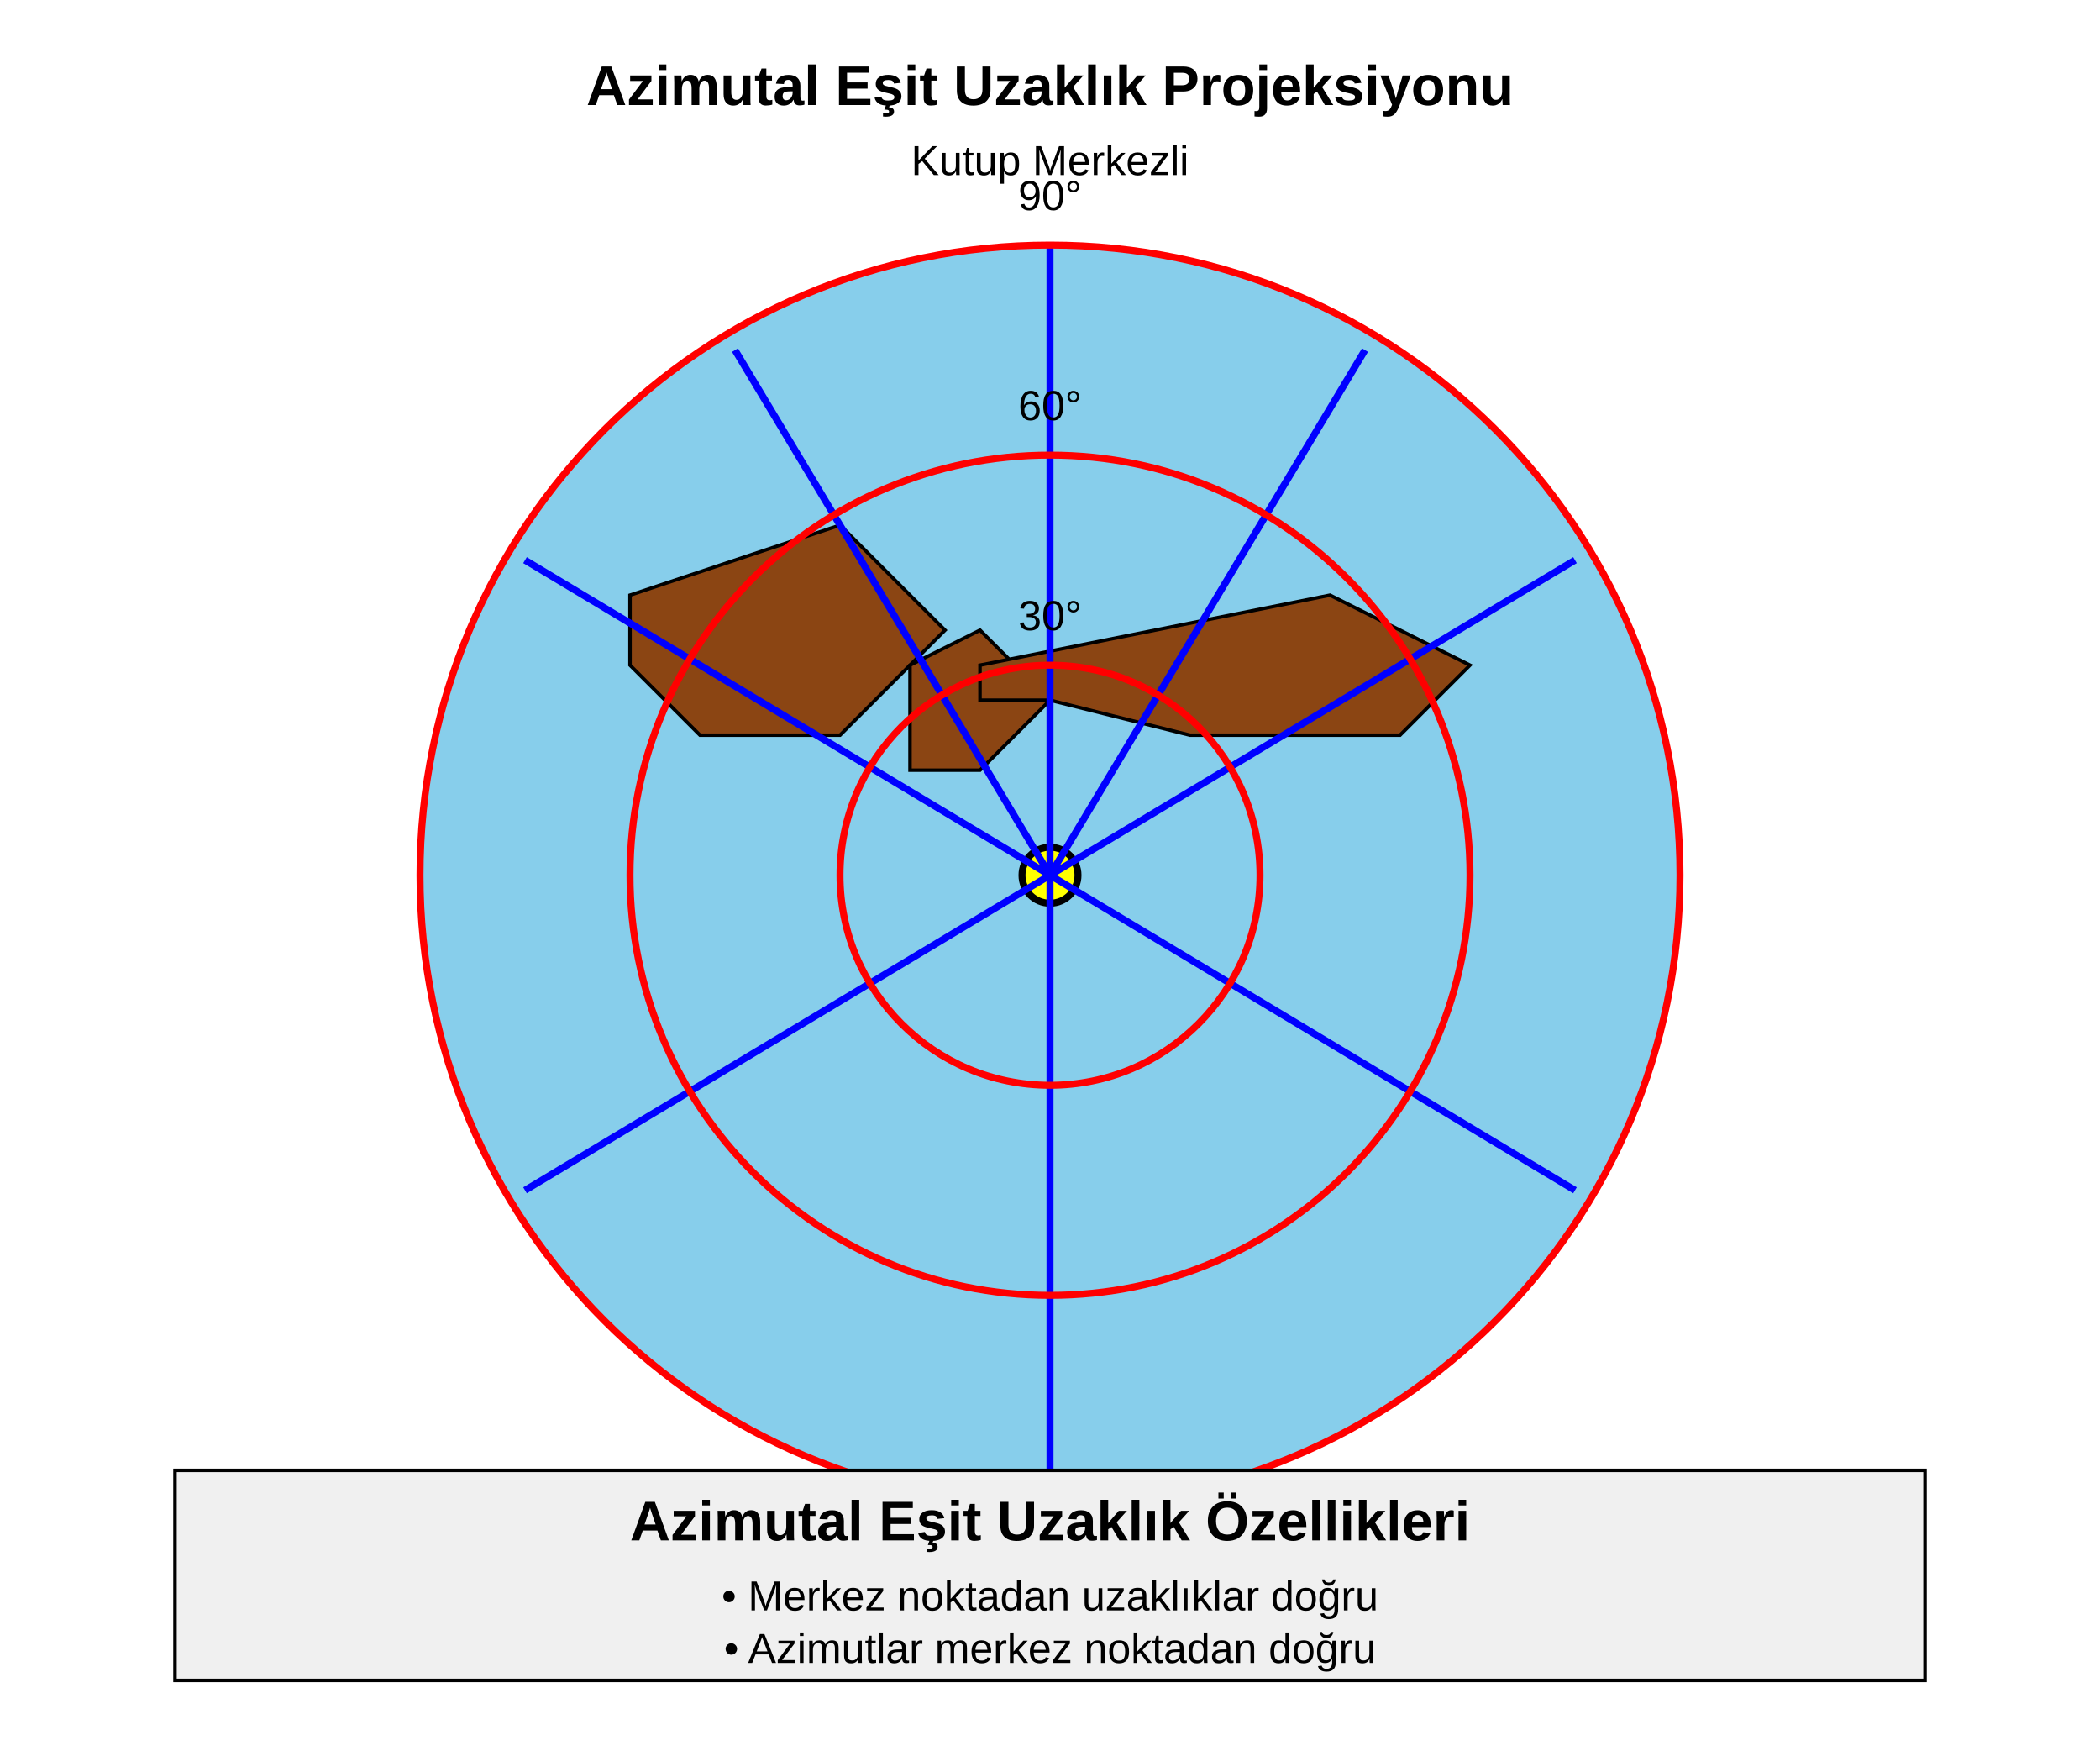
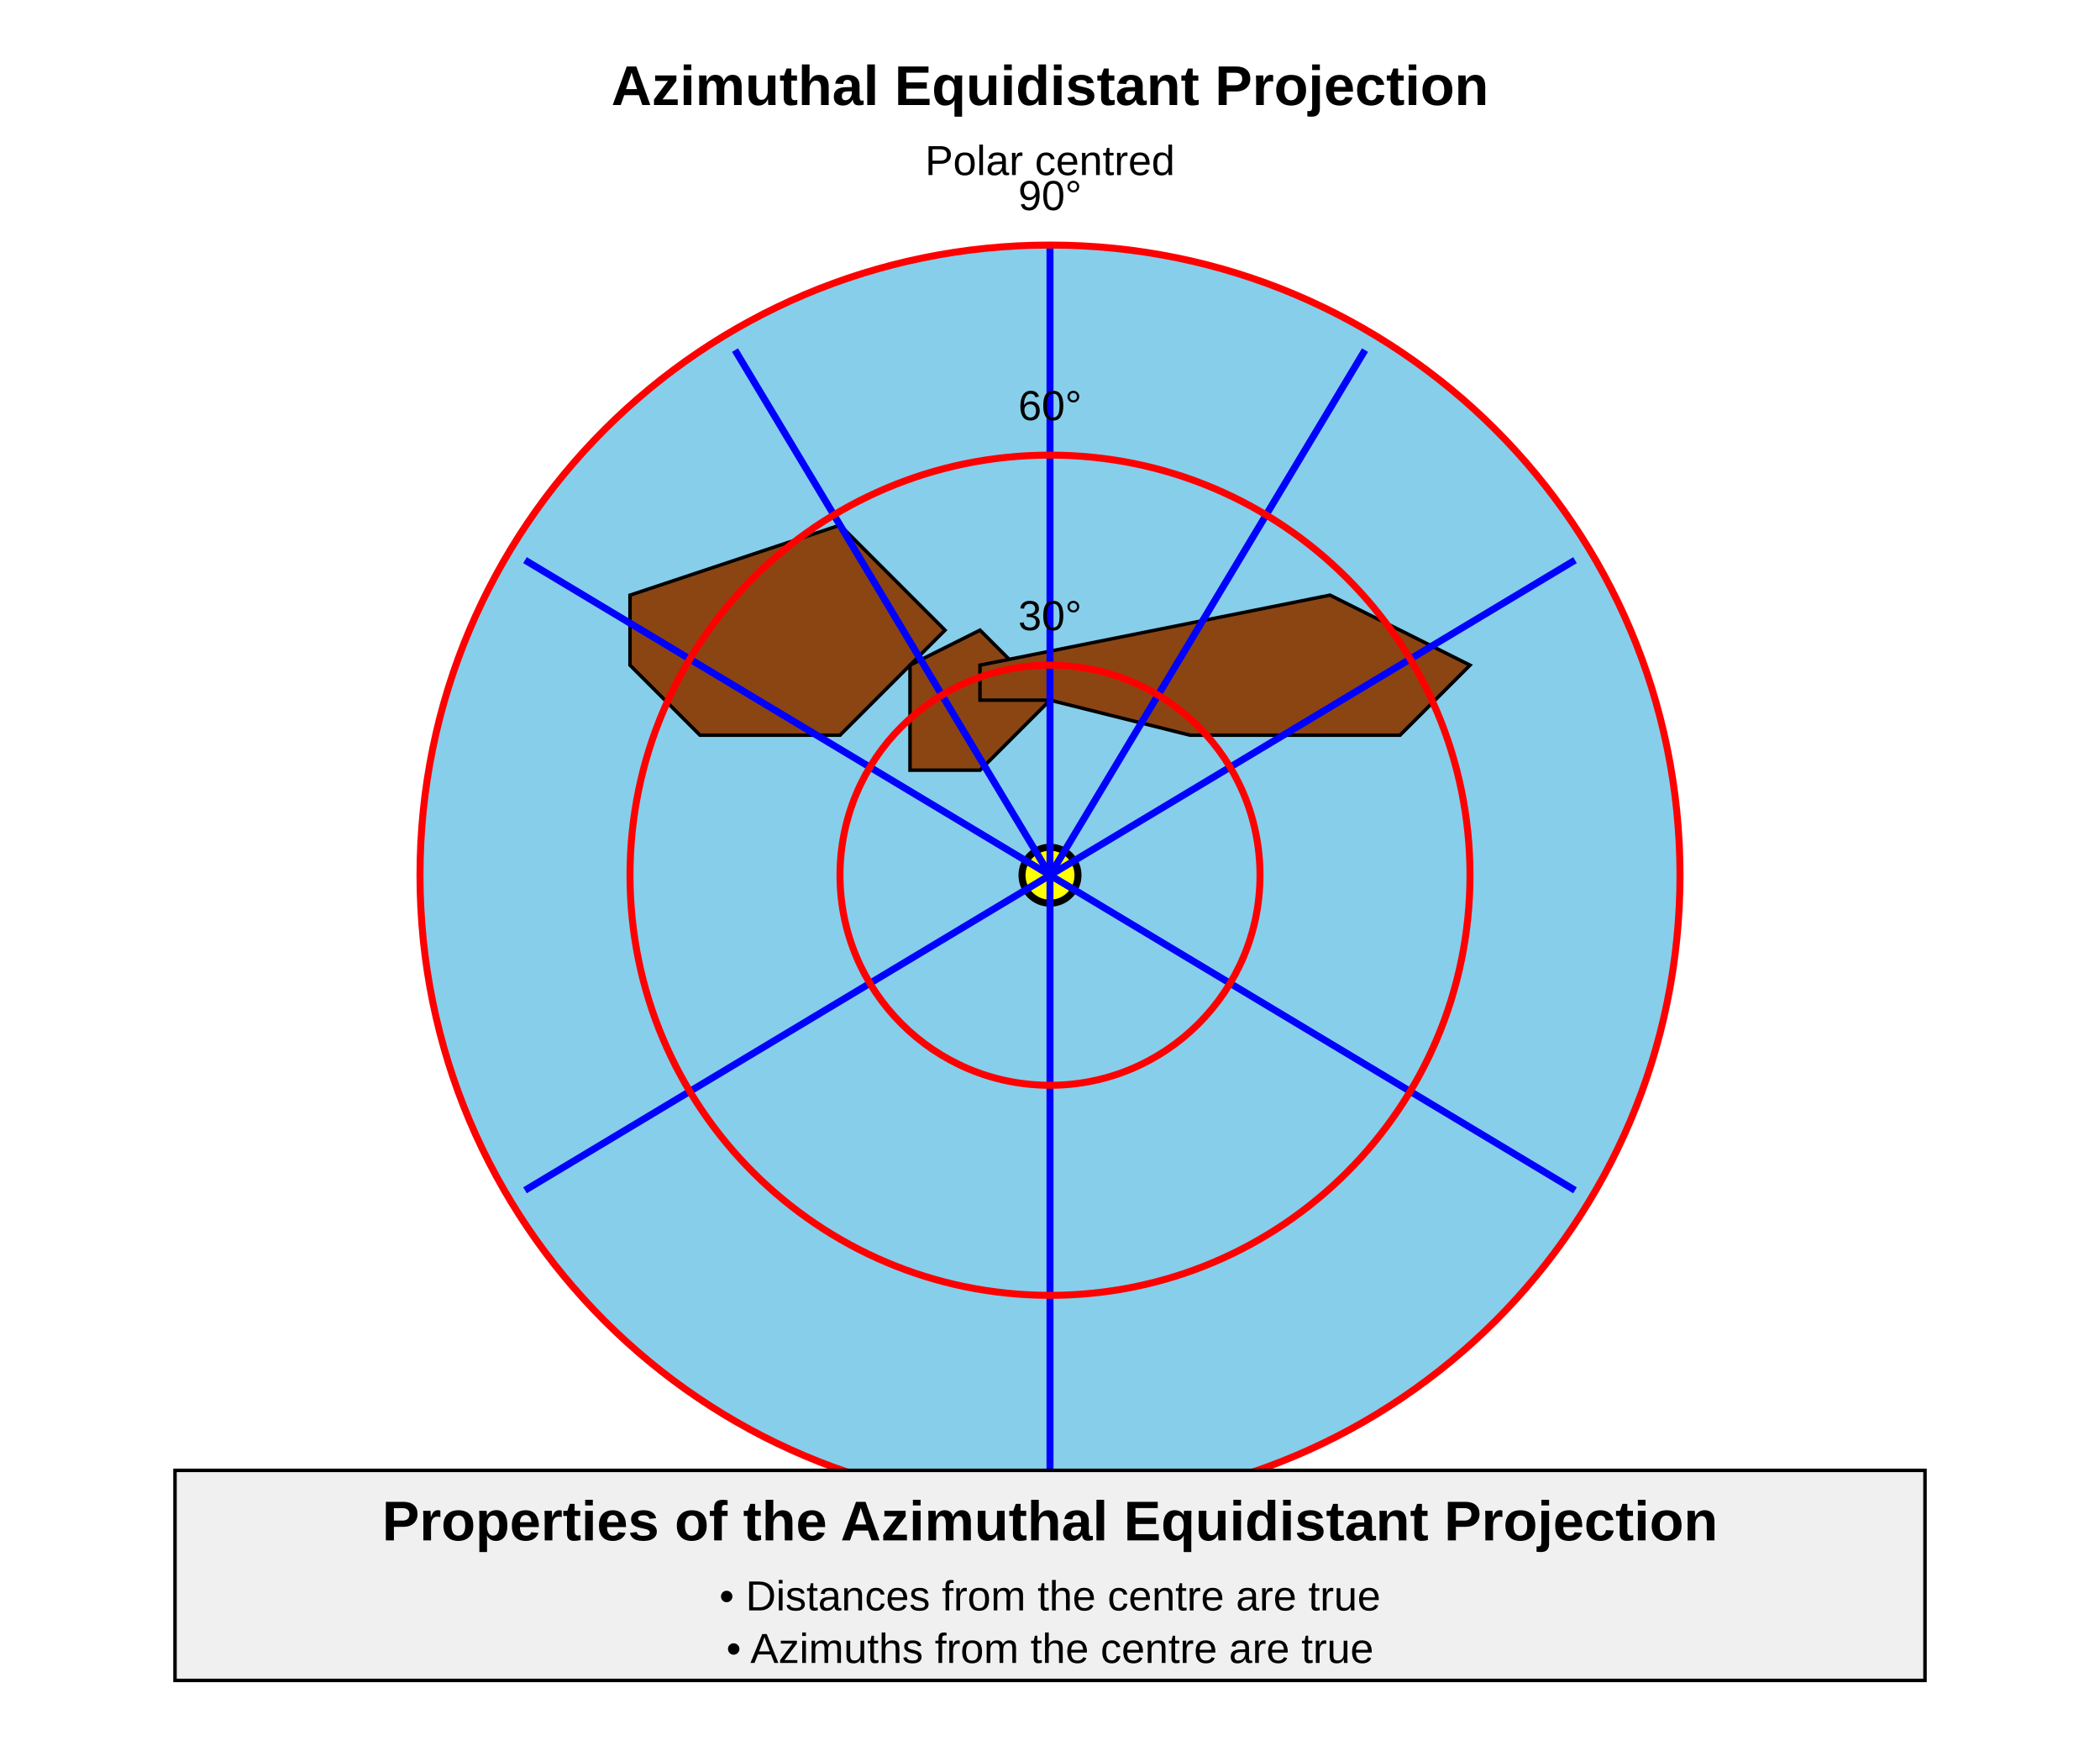
<svg xmlns="http://www.w3.org/2000/svg" viewBox="0 0 600 500">
  <defs>
    <style>
      .text { font-family: Arial, sans-serif; font-size: 12px; text-anchor: middle; }
      .title { font-size: 16px; font-weight: bold; }
      .meridian { stroke: #0000ff; stroke-width: 2; fill: none; }
      .parallel { stroke: #ff0000; stroke-width: 2; fill: none; }
      .land { fill: #8B4513; stroke: #000; stroke-width: 1; }
      .water { fill: #87CEEB; stroke: #000; stroke-width: 1; }
      .center { fill: #ffff00; stroke: #000; stroke-width: 2; }
    </style>
  </defs>
-   <text x="300" y="30" class="text title">Azimutal Eşit Uzaklık Projeksiyonu</text>
+   <text x="300" y="30" class="text title">Azimuthal Equidistant Projection</text>
  <g transform="translate(300, 250)">
    <circle cx="0" cy="0" r="180" class="water" />
    <circle cx="0" cy="0" r="8" class="center" />
-     <text x="0" y="-200" class="text">Kutup Merkezli</text>
+     <text x="0" y="-200" class="text">Polar centred</text>
    <path d="M -120 -80 L -60 -100 L -30 -70 L -60 -40 L -100 -40 L -120 -60 Z" class="land" />
    <path d="M -40 -60 L -20 -70 L 0 -50 L -20 -30 L -40 -30 Z" class="land" />
    <path d="M -20 -60 L 80 -80 L 120 -60 L 100 -40 L 40 -40 L 0 -50 L -20 -50 Z" class="land" />
    <line x1="0" y1="0" x2="-150" y2="-90" class="meridian" />
    <line x1="0" y1="0" x2="-90" y2="-150" class="meridian" />
    <line x1="0" y1="0" x2="0" y2="-180" class="meridian" />
    <line x1="0" y1="0" x2="90" y2="-150" class="meridian" />
    <line x1="0" y1="0" x2="150" y2="-90" class="meridian" />
    <line x1="0" y1="0" x2="150" y2="90" class="meridian" />
    <line x1="0" y1="0" x2="0" y2="180" class="meridian" />
    <line x1="0" y1="0" x2="-150" y2="90" class="meridian" />
    <circle cx="0" cy="0" r="60" class="parallel" />
    <circle cx="0" cy="0" r="120" class="parallel" />
    <circle cx="0" cy="0" r="180" class="parallel" />
    <text x="0" y="-70" class="text">30°</text>
    <text x="0" y="-130" class="text">60°</text>
    <text x="0" y="-190" class="text">90°</text>
  </g>
  <rect x="50" y="420" width="500" height="60" fill="#f0f0f0" stroke="#000" stroke-width="1" />
-   <text x="300" y="440" class="text title">Azimutal Eşit Uzaklık Özellikleri</text>
-   <text x="300" y="460" class="text">• Merkez noktadan uzaklıklar doğru</text>
-   <text x="300" y="475" class="text">• Azimutlar merkez noktadan doğru</text>
+   <text x="300" y="440" class="text title">Properties of the Azimuthal Equidistant Projection</text>
+   <text x="300" y="460" class="text">• Distances from the centre are true</text>
+   <text x="300" y="475" class="text">• Azimuths from the centre are true</text>
</svg>
